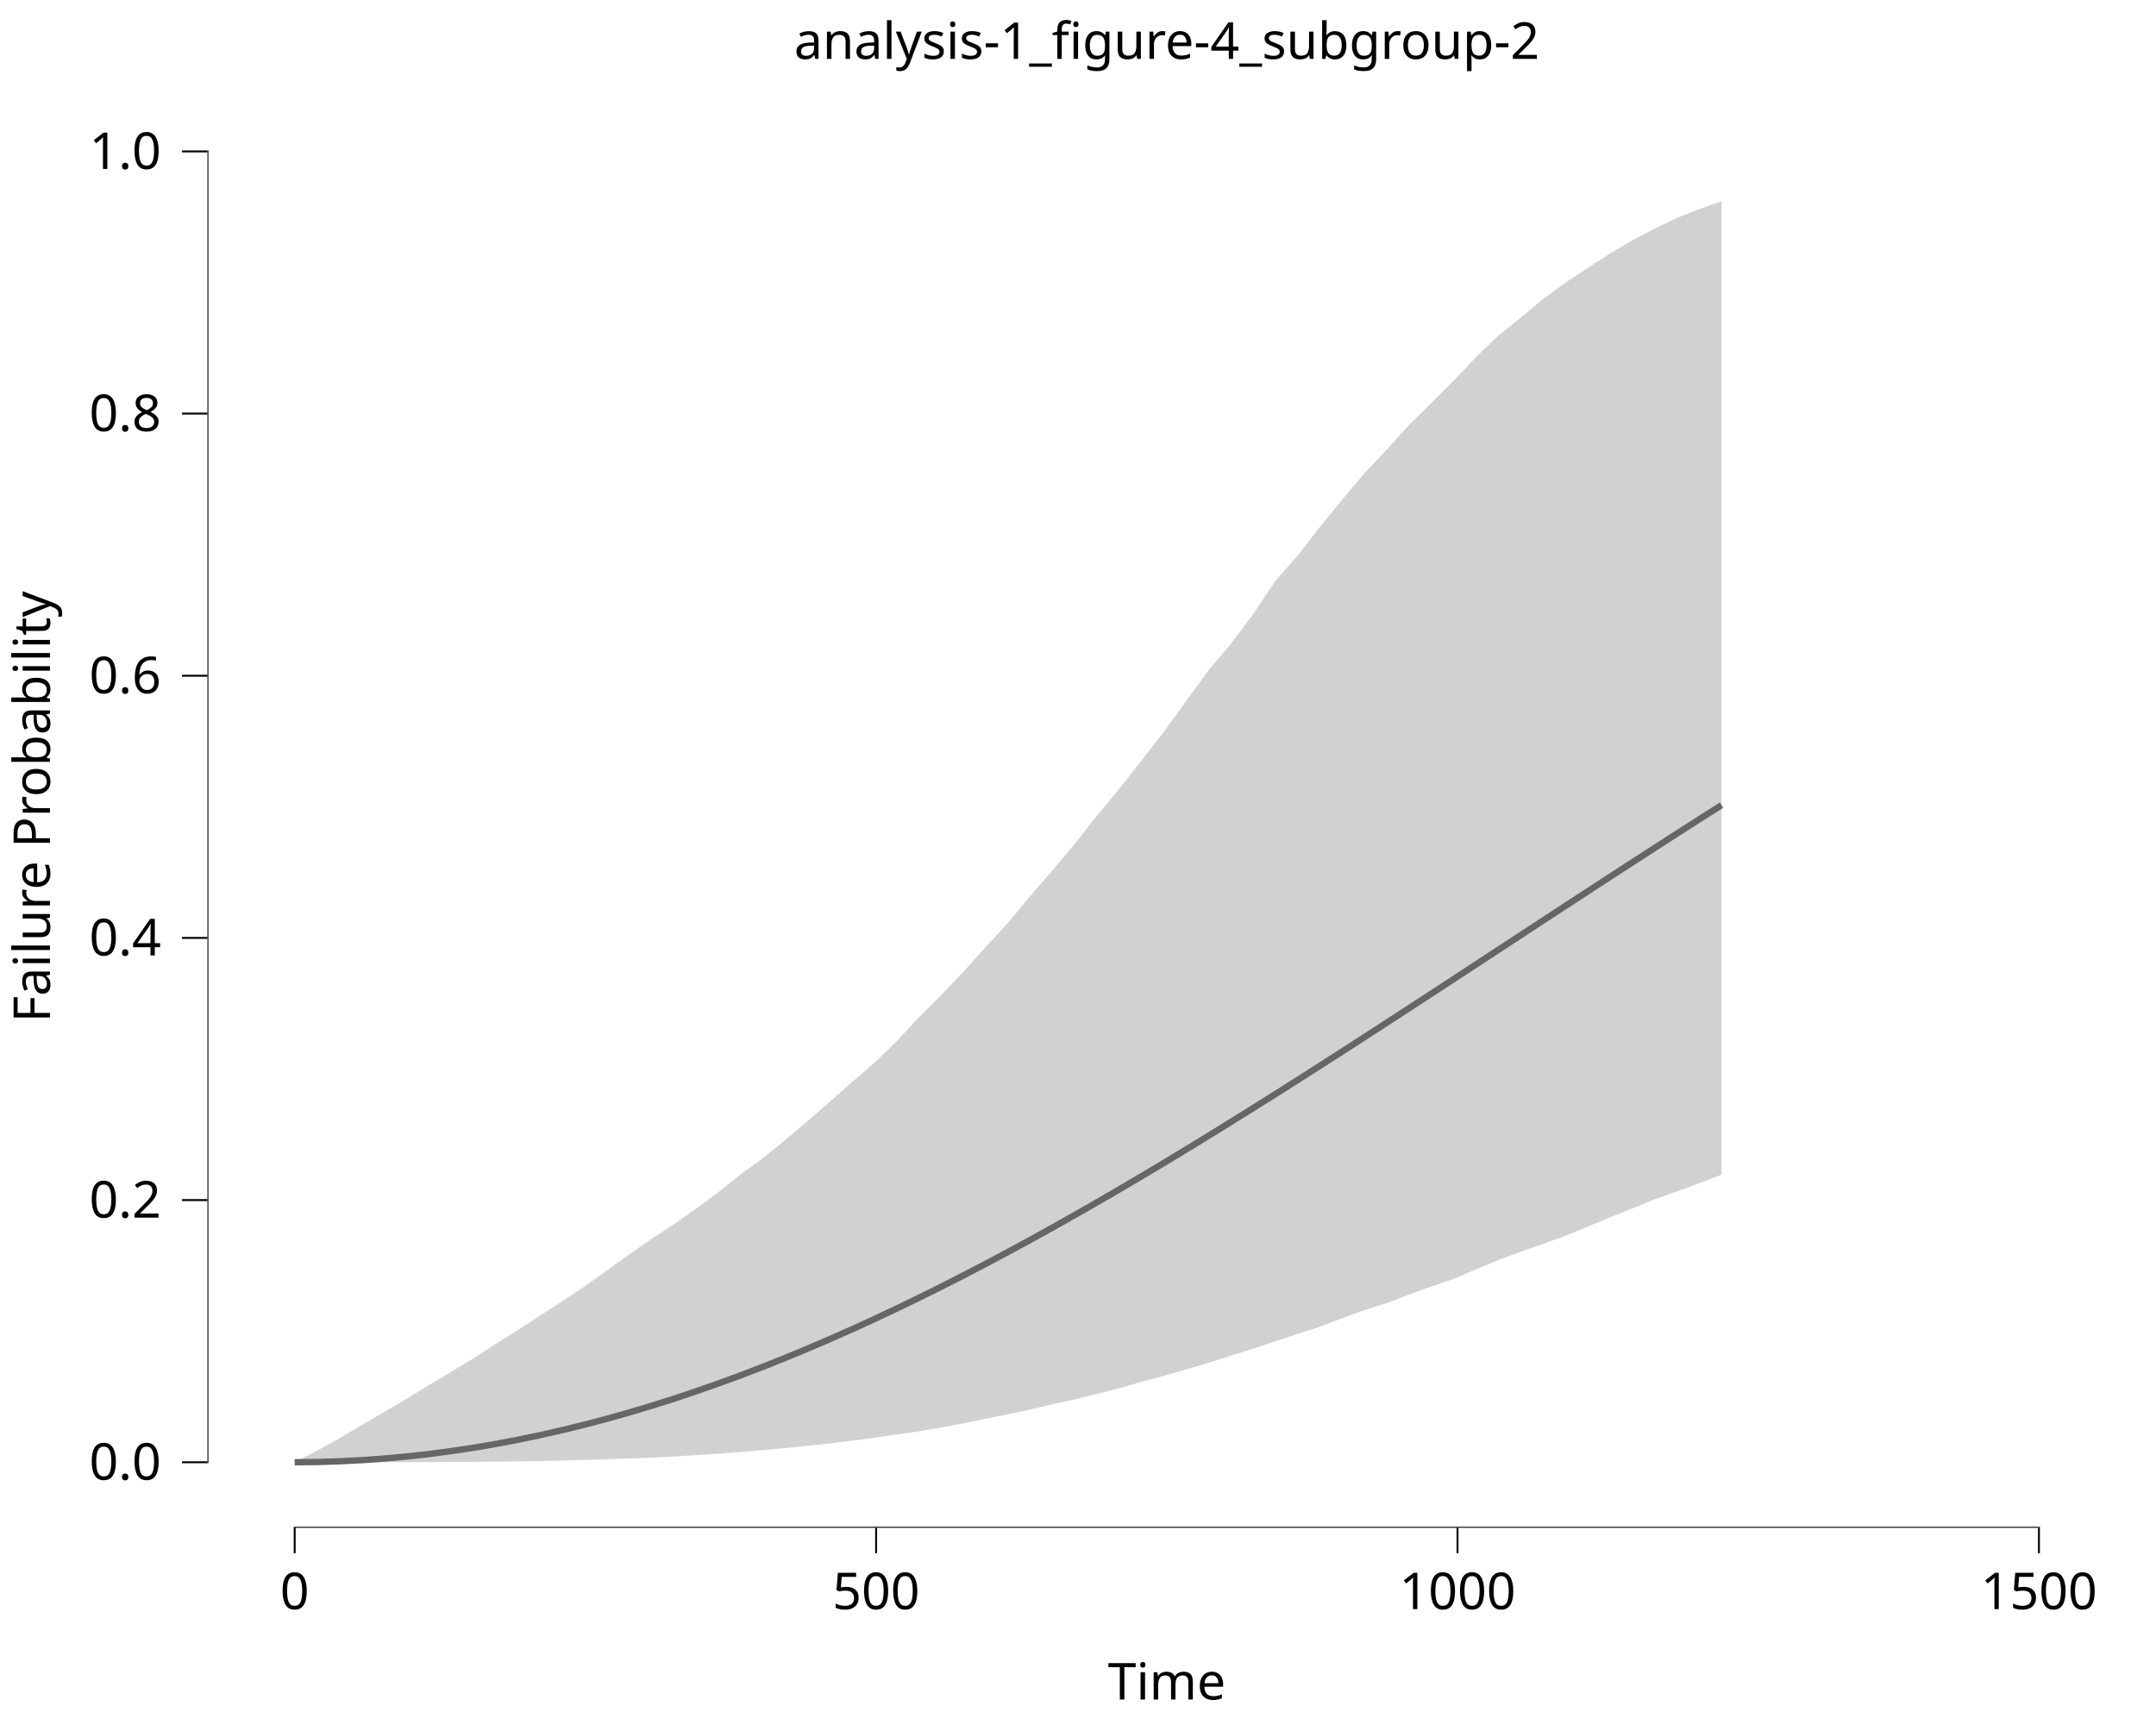
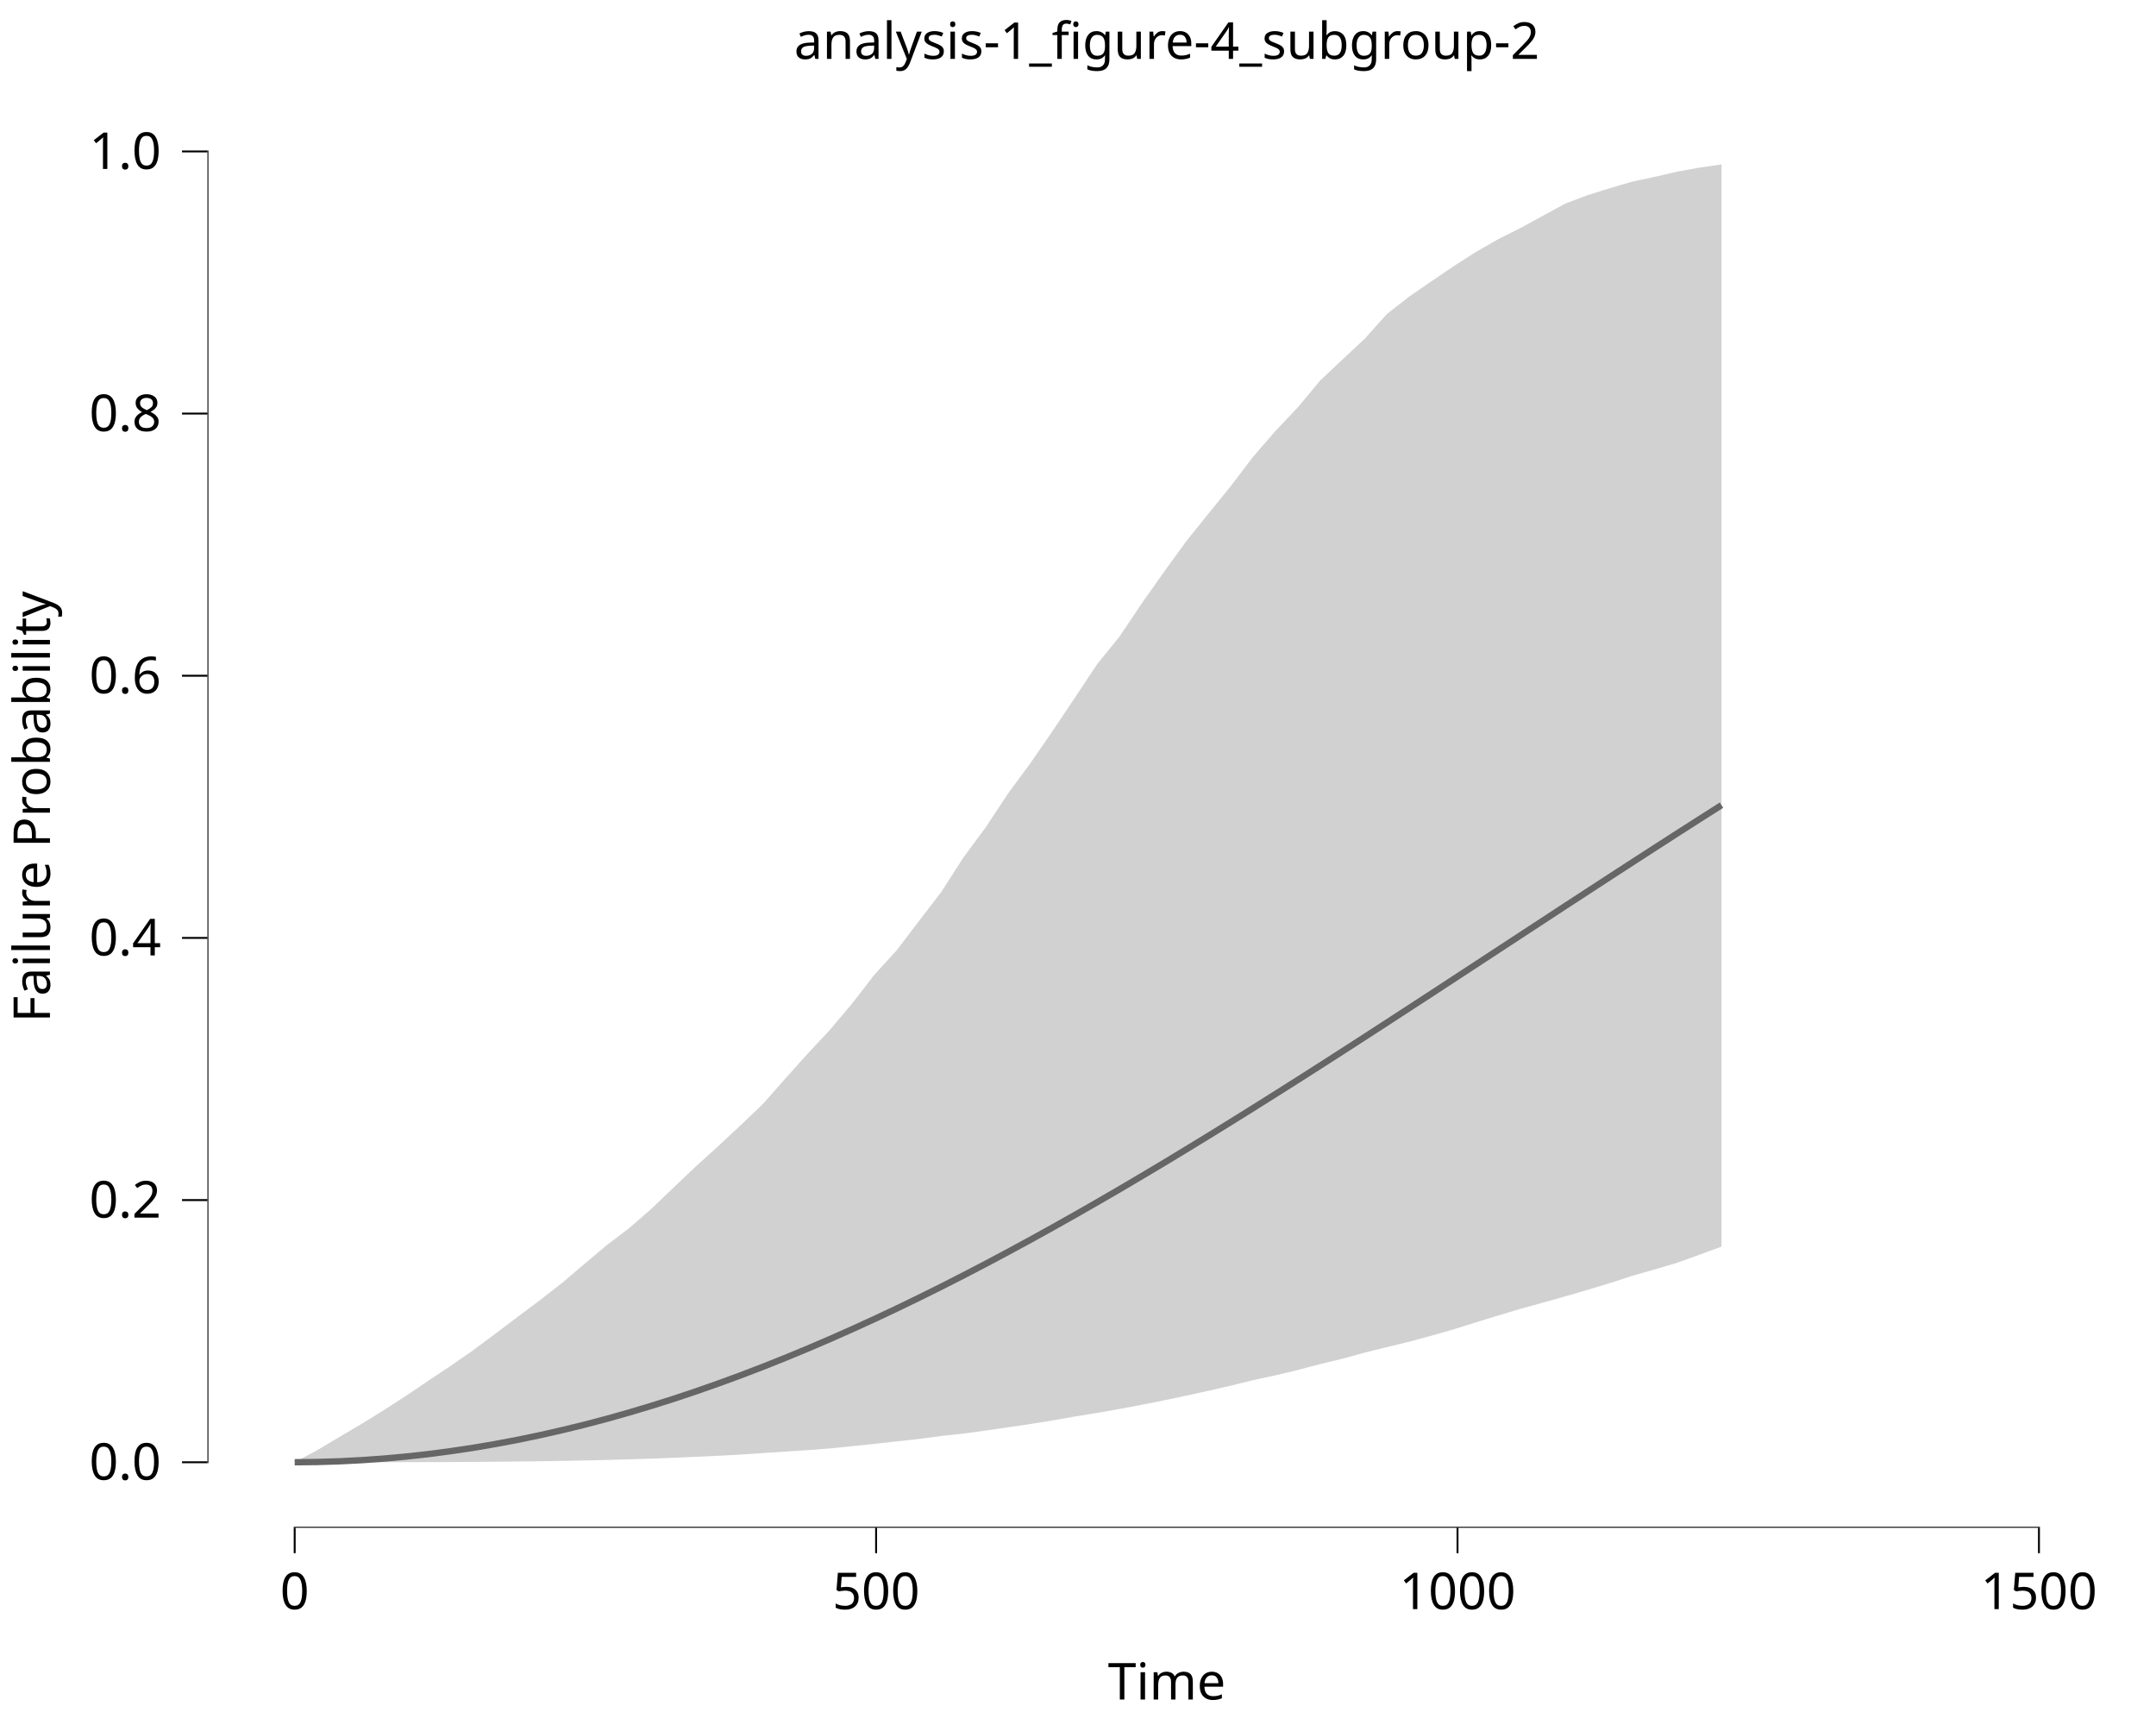
<svg xmlns="http://www.w3.org/2000/svg" class="svglite" data-engine-version="2.0" width="720.00pt" height="576.00pt" viewBox="0 0 720.00 576.00">
  <defs>
    <style type="text/css">
    .svglite line, .svglite polyline, .svglite polygon, .svglite path, .svglite rect, .svglite circle {
      fill: none;
      stroke: #000000;
      stroke-linecap: round;
      stroke-linejoin: round;
      stroke-miterlimit: 10.00;
    }
  </style>
  </defs>
  <rect width="100%" height="100%" style="stroke: none; fill: #FFFFFF;" />
  <defs>
    <clipPath id="cpMC4wMHw3MjAuMDB8MC4wMHw1NzYuMDA=">
      <rect x="0.00" y="0.00" width="720.00" height="576.00" />
    </clipPath>
  </defs>
  <g clip-path="url(#cpMC4wMHw3MjAuMDB8MC4wMHw1NzYuMDA=)">
    <rect x="-0" y="0.00" width="720.00" height="576.00" style="stroke-width: 10.67; stroke: none;" />
  </g>
  <defs>
    <clipPath id="cpNjkuMjh8NzEwLjA0fDI4LjY4fDUxMC4xNA==">
      <rect x="69.28" y="28.68" width="640.75" height="481.46" />
    </clipPath>
  </defs>
  <g clip-path="url(#cpNjkuMjh8NzEwLjA0fDI4LjY4fDUxMC4xNA==)">
    <rect x="69.28" y="28.68" width="640.75" height="481.46" style="stroke-width: 10.67; stroke: none;" />
-     <polygon points="98.41,488.26 105.85,484.39 113.30,480.31 120.74,475.88 128.19,471.53 135.63,467.20 143.08,462.60 150.52,458.17 157.97,453.66 165.41,448.84 172.86,444.18 180.31,439.32 187.75,434.51 195.20,429.55 202.64,424.25 210.09,418.89 217.53,413.73 224.98,408.84 232.42,403.59 239.87,398.09 247.31,392.17 254.76,386.72 262.20,380.67 269.65,374.39 277.09,367.92 284.54,361.34 291.98,354.92 299.43,347.73 306.87,339.67 314.32,332.26 321.76,324.46 329.21,316.16 336.65,308.13 344.10,299.15 351.54,290.53 358.99,281.67 366.43,272.24 373.88,263.30 381.32,253.82 388.77,244.23 396.21,233.95 403.66,223.69 411.10,214.95 418.55,204.94 425.99,193.88 433.44,185.41 440.88,175.83 448.33,166.73 455.77,157.90 463.22,150.02 470.66,141.79 478.11,134.45 485.56,126.98 493.00,119.16 500.45,112.00 507.89,106.03 515.34,99.84 522.78,94.37 530.23,89.47 537.67,84.62 545.12,80.23 552.56,76.37 560.01,72.75 567.45,69.82 574.90,67.19 574.90,392.25 567.45,395.09 560.01,397.86 552.56,400.47 545.12,403.53 537.67,406.49 530.23,409.58 522.78,412.64 515.34,415.34 507.89,417.96 500.45,420.72 493.00,423.83 485.56,427.00 478.11,429.53 470.66,432.22 463.22,435.09 455.77,437.42 448.33,440.14 440.88,442.98 433.44,445.40 425.99,447.85 418.55,450.34 411.10,452.66 403.66,455.06 396.21,457.22 388.77,459.38 381.32,461.38 373.88,463.52 366.43,465.42 358.99,467.25 351.54,468.89 344.10,470.65 336.65,472.24 329.21,473.72 321.76,475.27 314.32,476.64 306.87,477.94 299.43,479.00 291.98,480.08 284.54,481.08 277.09,481.96 269.65,482.78 262.20,483.53 254.76,484.22 247.31,484.84 239.87,485.40 232.42,485.89 224.98,486.34 217.53,486.72 210.09,487.01 202.64,487.27 195.20,487.51 187.75,487.70 180.31,487.86 172.86,487.97 165.41,488.06 157.97,488.13 150.52,488.18 143.08,488.21 135.63,488.23 128.19,488.25 120.74,488.25 113.30,488.25 105.85,488.26 98.41,488.26 " style="stroke-width: 0.00; stroke: none; stroke-linecap: butt; fill: #666666; fill-opacity: 0.30;" />
-     <polyline points="98.41,488.26 105.85,484.39 113.30,480.31 120.74,475.88 128.19,471.53 135.63,467.20 143.08,462.60 150.52,458.17 157.97,453.66 165.41,448.84 172.86,444.18 180.31,439.32 187.75,434.51 195.20,429.55 202.64,424.25 210.09,418.89 217.53,413.73 224.98,408.84 232.42,403.59 239.87,398.09 247.31,392.17 254.76,386.72 262.20,380.67 269.65,374.39 277.09,367.92 284.54,361.34 291.98,354.92 299.43,347.73 306.87,339.67 314.32,332.26 321.76,324.46 329.21,316.16 336.65,308.13 344.10,299.15 351.54,290.53 358.99,281.67 366.43,272.24 373.88,263.30 381.32,253.82 388.77,244.23 396.21,233.95 403.66,223.69 411.10,214.95 418.55,204.94 425.99,193.88 433.44,185.41 440.88,175.83 448.33,166.73 455.77,157.90 463.22,150.02 470.66,141.79 478.11,134.45 485.56,126.98 493.00,119.16 500.45,112.00 507.89,106.03 515.34,99.84 522.78,94.37 530.23,89.47 537.67,84.62 545.12,80.23 552.56,76.37 560.01,72.75 567.45,69.82 574.90,67.19 " style="stroke-width: 1.07; stroke: none; stroke-linecap: butt;" />
-     <polyline points="574.90,392.25 567.45,395.09 560.01,397.86 552.56,400.47 545.12,403.53 537.67,406.49 530.23,409.58 522.78,412.64 515.34,415.34 507.89,417.96 500.45,420.72 493.00,423.83 485.56,427.00 478.11,429.53 470.66,432.22 463.22,435.09 455.77,437.42 448.33,440.14 440.88,442.98 433.44,445.40 425.99,447.85 418.55,450.34 411.10,452.66 403.66,455.06 396.21,457.22 388.77,459.38 381.32,461.38 373.88,463.52 366.43,465.42 358.99,467.25 351.54,468.89 344.10,470.65 336.65,472.24 329.21,473.72 321.76,475.27 314.32,476.64 306.87,477.94 299.43,479.00 291.98,480.08 284.54,481.08 277.09,481.96 269.65,482.78 262.20,483.53 254.76,484.22 247.31,484.84 239.87,485.40 232.42,485.89 224.98,486.34 217.53,486.72 210.09,487.01 202.64,487.27 195.20,487.51 187.75,487.70 180.31,487.86 172.86,487.97 165.41,488.06 157.97,488.13 150.52,488.18 143.08,488.21 135.63,488.23 128.19,488.25 120.74,488.25 113.30,488.25 105.85,488.26 98.41,488.26 " style="stroke-width: 1.07; stroke: none; stroke-linecap: butt;" />
+     <polygon points="98.41,488.26 105.85,484.28 113.30,479.85 120.74,475.46 128.19,470.85 135.63,466.05 143.08,461.01 150.52,456.07 157.97,450.88 165.41,445.35 172.86,439.72 180.31,434.15 187.75,428.35 195.20,422.01 202.64,415.77 210.09,410.11 217.53,403.63 224.98,396.50 232.42,389.44 239.87,382.70 247.31,375.75 254.76,368.65 262.20,360.22 269.65,351.91 277.09,343.95 284.54,335.13 291.98,325.51 299.43,317.34 306.87,307.57 314.32,297.87 321.76,286.29 329.21,276.21 336.65,264.95 344.10,254.85 351.54,244.05 358.99,232.93 366.43,221.73 373.88,212.53 381.32,201.44 388.77,190.89 396.21,180.65 403.66,171.39 411.10,162.21 418.55,152.43 425.99,143.86 433.44,135.98 440.88,127.05 448.33,120.04 455.77,113.09 463.22,104.79 470.66,98.99 478.11,93.88 485.56,88.81 493.00,84.06 500.45,79.80 507.89,76.07 515.34,72.00 522.78,67.96 530.23,65.14 537.67,62.83 545.12,60.64 552.56,59.06 560.01,57.33 567.45,55.99 574.90,54.89 574.90,416.26 567.45,418.99 560.01,421.68 552.56,423.89 545.12,426.01 537.67,428.43 530.23,430.69 522.78,432.85 515.34,434.95 507.89,437.00 500.45,439.22 493.00,441.52 485.56,443.85 478.11,445.98 470.66,447.99 463.22,449.80 455.77,451.65 448.33,453.70 440.88,455.48 433.44,457.45 425.99,459.23 418.55,460.83 411.10,462.67 403.66,464.38 396.21,466.01 388.77,467.59 381.32,469.06 373.88,470.47 366.43,471.78 358.99,472.99 351.54,474.30 344.10,475.50 336.65,476.59 329.21,477.67 321.76,478.70 314.32,479.49 306.87,480.48 299.43,481.30 291.98,482.13 284.54,482.90 277.09,483.66 269.65,484.22 262.20,484.70 254.76,485.21 247.31,485.70 239.87,486.10 232.42,486.45 224.98,486.77 217.53,487.06 210.09,487.29 202.64,487.50 195.20,487.67 187.75,487.80 180.31,487.93 172.86,488.02 165.41,488.09 157.97,488.15 150.52,488.19 143.08,488.22 135.63,488.24 128.19,488.25 120.74,488.25 113.30,488.25 105.85,488.26 98.41,488.26 " style="stroke-width: 0.00; stroke: none; stroke-linecap: butt; fill: #666666; fill-opacity: 0.30;" />
+     <polyline points="98.41,488.26 105.85,484.28 113.30,479.85 120.74,475.46 128.19,470.85 135.63,466.05 143.08,461.01 150.52,456.07 157.97,450.88 165.41,445.35 172.86,439.72 180.31,434.15 187.75,428.35 195.20,422.01 202.64,415.77 210.09,410.11 217.53,403.63 224.98,396.50 232.42,389.44 239.87,382.70 247.31,375.75 254.76,368.65 262.20,360.22 269.65,351.91 277.09,343.95 284.54,335.13 291.98,325.51 299.43,317.34 306.87,307.57 314.32,297.87 321.76,286.29 329.21,276.21 336.65,264.95 344.10,254.85 351.54,244.05 358.99,232.93 366.43,221.73 373.88,212.53 381.32,201.44 388.77,190.89 396.21,180.65 403.66,171.39 411.10,162.21 418.55,152.43 425.99,143.86 433.44,135.98 440.88,127.05 448.33,120.04 455.77,113.09 463.22,104.79 470.66,98.99 478.11,93.88 485.56,88.81 493.00,84.06 500.45,79.80 507.89,76.07 515.34,72.00 522.78,67.96 530.23,65.14 537.67,62.83 545.12,60.64 552.56,59.06 560.01,57.33 567.45,55.99 574.90,54.89 " style="stroke-width: 1.07; stroke: none; stroke-linecap: butt;" />
+     <polyline points="574.90,416.26 567.45,418.99 560.01,421.68 552.56,423.89 545.12,426.01 537.67,428.43 530.23,430.69 522.78,432.85 515.34,434.95 507.89,437.00 500.45,439.22 493.00,441.52 485.56,443.85 478.11,445.98 470.66,447.99 463.22,449.80 455.77,451.65 448.33,453.70 440.88,455.48 433.44,457.45 425.99,459.23 418.55,460.83 411.10,462.67 403.66,464.38 396.21,466.01 388.77,467.59 381.32,469.06 373.88,470.47 366.43,471.78 358.99,472.99 351.54,474.30 344.10,475.50 336.65,476.59 329.21,477.67 321.76,478.70 314.32,479.49 306.87,480.48 299.43,481.30 291.98,482.13 284.54,482.90 277.09,483.66 269.65,484.22 262.20,484.70 254.76,485.21 247.31,485.70 239.87,486.10 232.42,486.45 224.98,486.77 217.53,487.06 210.09,487.29 202.64,487.50 195.20,487.67 187.75,487.80 180.31,487.93 172.86,488.02 165.41,488.09 157.97,488.15 150.52,488.19 143.08,488.22 135.63,488.24 128.19,488.25 120.74,488.25 113.30,488.25 105.85,488.26 98.41,488.26 " style="stroke-width: 1.07; stroke: none; stroke-linecap: butt;" />
    <polyline points="98.41,488.26 105.85,488.18 113.30,487.95 120.74,487.57 128.19,487.04 135.63,486.36 143.08,485.54 150.52,484.56 157.97,483.45 165.41,482.18 172.86,480.78 180.31,479.23 187.75,477.54 195.20,475.72 202.64,473.76 210.09,471.66 217.53,469.43 224.98,467.08 232.42,464.59 239.87,461.98 247.31,459.25 254.76,456.40 262.20,453.43 269.65,450.35 277.09,447.16 284.54,443.86 291.98,440.46 299.43,436.96 306.87,433.35 314.32,429.66 321.76,425.87 329.21,421.99 336.65,418.03 344.10,413.99 351.54,409.87 358.99,405.68 366.43,401.42 373.88,397.10 381.32,392.71 388.77,388.27 396.21,383.76 403.66,379.21 411.10,374.61 418.55,369.97 425.99,365.29 433.44,360.58 440.88,355.83 448.33,351.05 455.77,346.25 463.22,341.42 470.66,336.58 478.11,331.73 485.56,326.86 493.00,321.99 500.45,317.11 507.89,312.24 515.34,307.36 522.78,302.49 530.23,297.64 537.67,292.79 545.12,287.96 552.56,283.15 560.01,278.35 567.45,273.59 574.90,268.85 " style="stroke-width: 2.13; stroke: #666666; stroke-linecap: butt;" />
    <line x1="98.09" y1="510.14" x2="681.23" y2="510.14" style="stroke-width: 0.64; stroke-linecap: butt;" />
    <line x1="69.28" y1="488.57" x2="69.28" y2="50.24" style="stroke-width: 0.64; stroke-linecap: butt;" />
    <rect x="69.28" y="28.68" width="640.75" height="481.46" style="stroke-width: 0.00; stroke: none;" />
  </g>
  <g clip-path="url(#cpMC4wMHw3MjAuMDB8MC4wMHw1NzYuMDA=)">
    <polyline points="69.28,510.14 69.28,28.68 " style="stroke-width: 0.00; stroke: none; stroke-linecap: butt;" />
    <text x="53.81" y="494.10" text-anchor="end" style="font-size: 17.00px; font-family: sans;" textLength="23.63px" lengthAdjust="spacingAndGlyphs">0.0</text>
    <text x="53.81" y="406.57" text-anchor="end" style="font-size: 17.00px; font-family: sans;" textLength="23.63px" lengthAdjust="spacingAndGlyphs">0.2</text>
    <text x="53.81" y="319.03" text-anchor="end" style="font-size: 17.00px; font-family: sans;" textLength="23.63px" lengthAdjust="spacingAndGlyphs">0.4</text>
    <text x="53.81" y="231.49" text-anchor="end" style="font-size: 17.00px; font-family: sans;" textLength="23.63px" lengthAdjust="spacingAndGlyphs">0.6</text>
    <text x="53.81" y="143.95" text-anchor="end" style="font-size: 17.00px; font-family: sans;" textLength="23.63px" lengthAdjust="spacingAndGlyphs">0.8</text>
    <text x="53.81" y="56.41" text-anchor="end" style="font-size: 17.00px; font-family: sans;" textLength="23.63px" lengthAdjust="spacingAndGlyphs">1.0</text>
    <polyline points="60.78,488.26 69.28,488.26 " style="stroke-width: 0.64; stroke-linecap: butt;" />
    <polyline points="60.78,400.72 69.28,400.72 " style="stroke-width: 0.64; stroke-linecap: butt;" />
    <polyline points="60.78,313.18 69.28,313.18 " style="stroke-width: 0.64; stroke-linecap: butt;" />
    <polyline points="60.78,225.64 69.28,225.64 " style="stroke-width: 0.64; stroke-linecap: butt;" />
    <polyline points="60.78,138.10 69.28,138.10 " style="stroke-width: 0.64; stroke-linecap: butt;" />
    <polyline points="60.78,50.56 69.28,50.56 " style="stroke-width: 0.64; stroke-linecap: butt;" />
    <polyline points="69.28,510.14 710.04,510.14 " style="stroke-width: 0.00; stroke: none; stroke-linecap: butt;" />
    <polyline points="98.41,518.64 98.41,510.14 " style="stroke-width: 0.64; stroke-linecap: butt;" />
    <polyline points="292.58,518.64 292.58,510.14 " style="stroke-width: 0.64; stroke-linecap: butt;" />
    <polyline points="486.74,518.64 486.74,510.14 " style="stroke-width: 0.64; stroke-linecap: butt;" />
    <polyline points="680.91,518.64 680.91,510.14 " style="stroke-width: 0.64; stroke-linecap: butt;" />
    <text x="98.41" y="537.32" text-anchor="middle" style="font-size: 17.00px; font-family: sans;" textLength="9.46px" lengthAdjust="spacingAndGlyphs">0</text>
    <text x="292.58" y="537.32" text-anchor="middle" style="font-size: 17.00px; font-family: sans;" textLength="28.37px" lengthAdjust="spacingAndGlyphs">500</text>
    <text x="486.74" y="537.32" text-anchor="middle" style="font-size: 17.00px; font-family: sans;" textLength="37.82px" lengthAdjust="spacingAndGlyphs">1000</text>
    <text x="680.91" y="537.32" text-anchor="middle" style="font-size: 17.00px; font-family: sans;" textLength="37.82px" lengthAdjust="spacingAndGlyphs">1500</text>
    <text x="389.66" y="567.49" text-anchor="middle" style="font-size: 17.00px; font-family: sans;" textLength="37.78px" lengthAdjust="spacingAndGlyphs">Time</text>
    <text transform="translate(16.68,269.41) rotate(-90)" text-anchor="middle" style="font-size: 17.00px; font-family: sans;" textLength="136.06px" lengthAdjust="spacingAndGlyphs">Failure Probability</text>
    <text x="389.66" y="19.67" text-anchor="middle" style="font-size: 17.00px; font-family: sans;" textLength="239.12px" lengthAdjust="spacingAndGlyphs">analysis-1_figure-4_subgroup-2</text>
  </g>
</svg>
